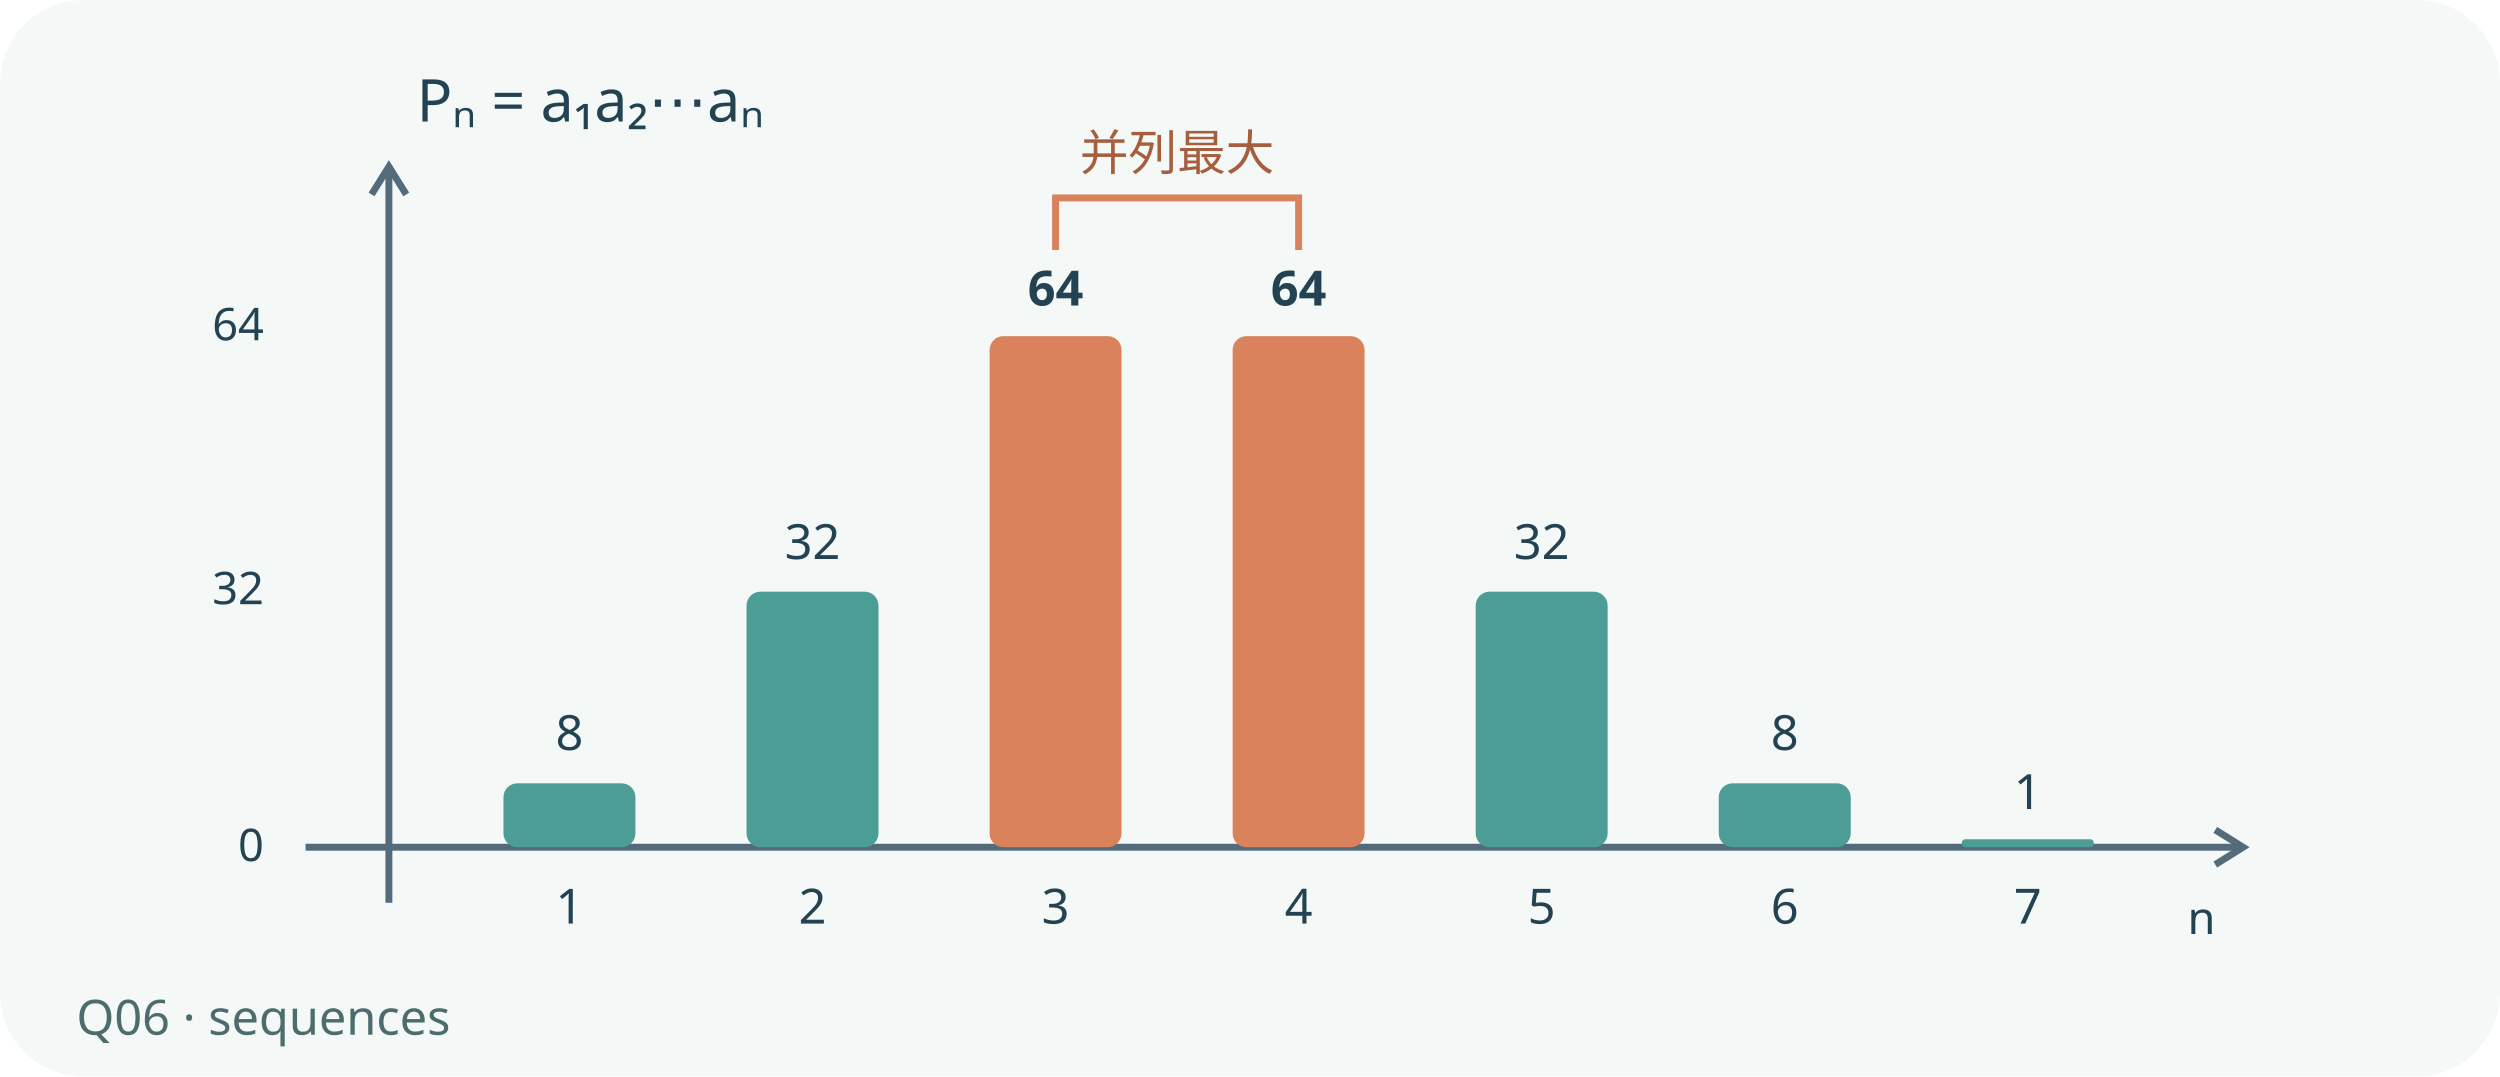
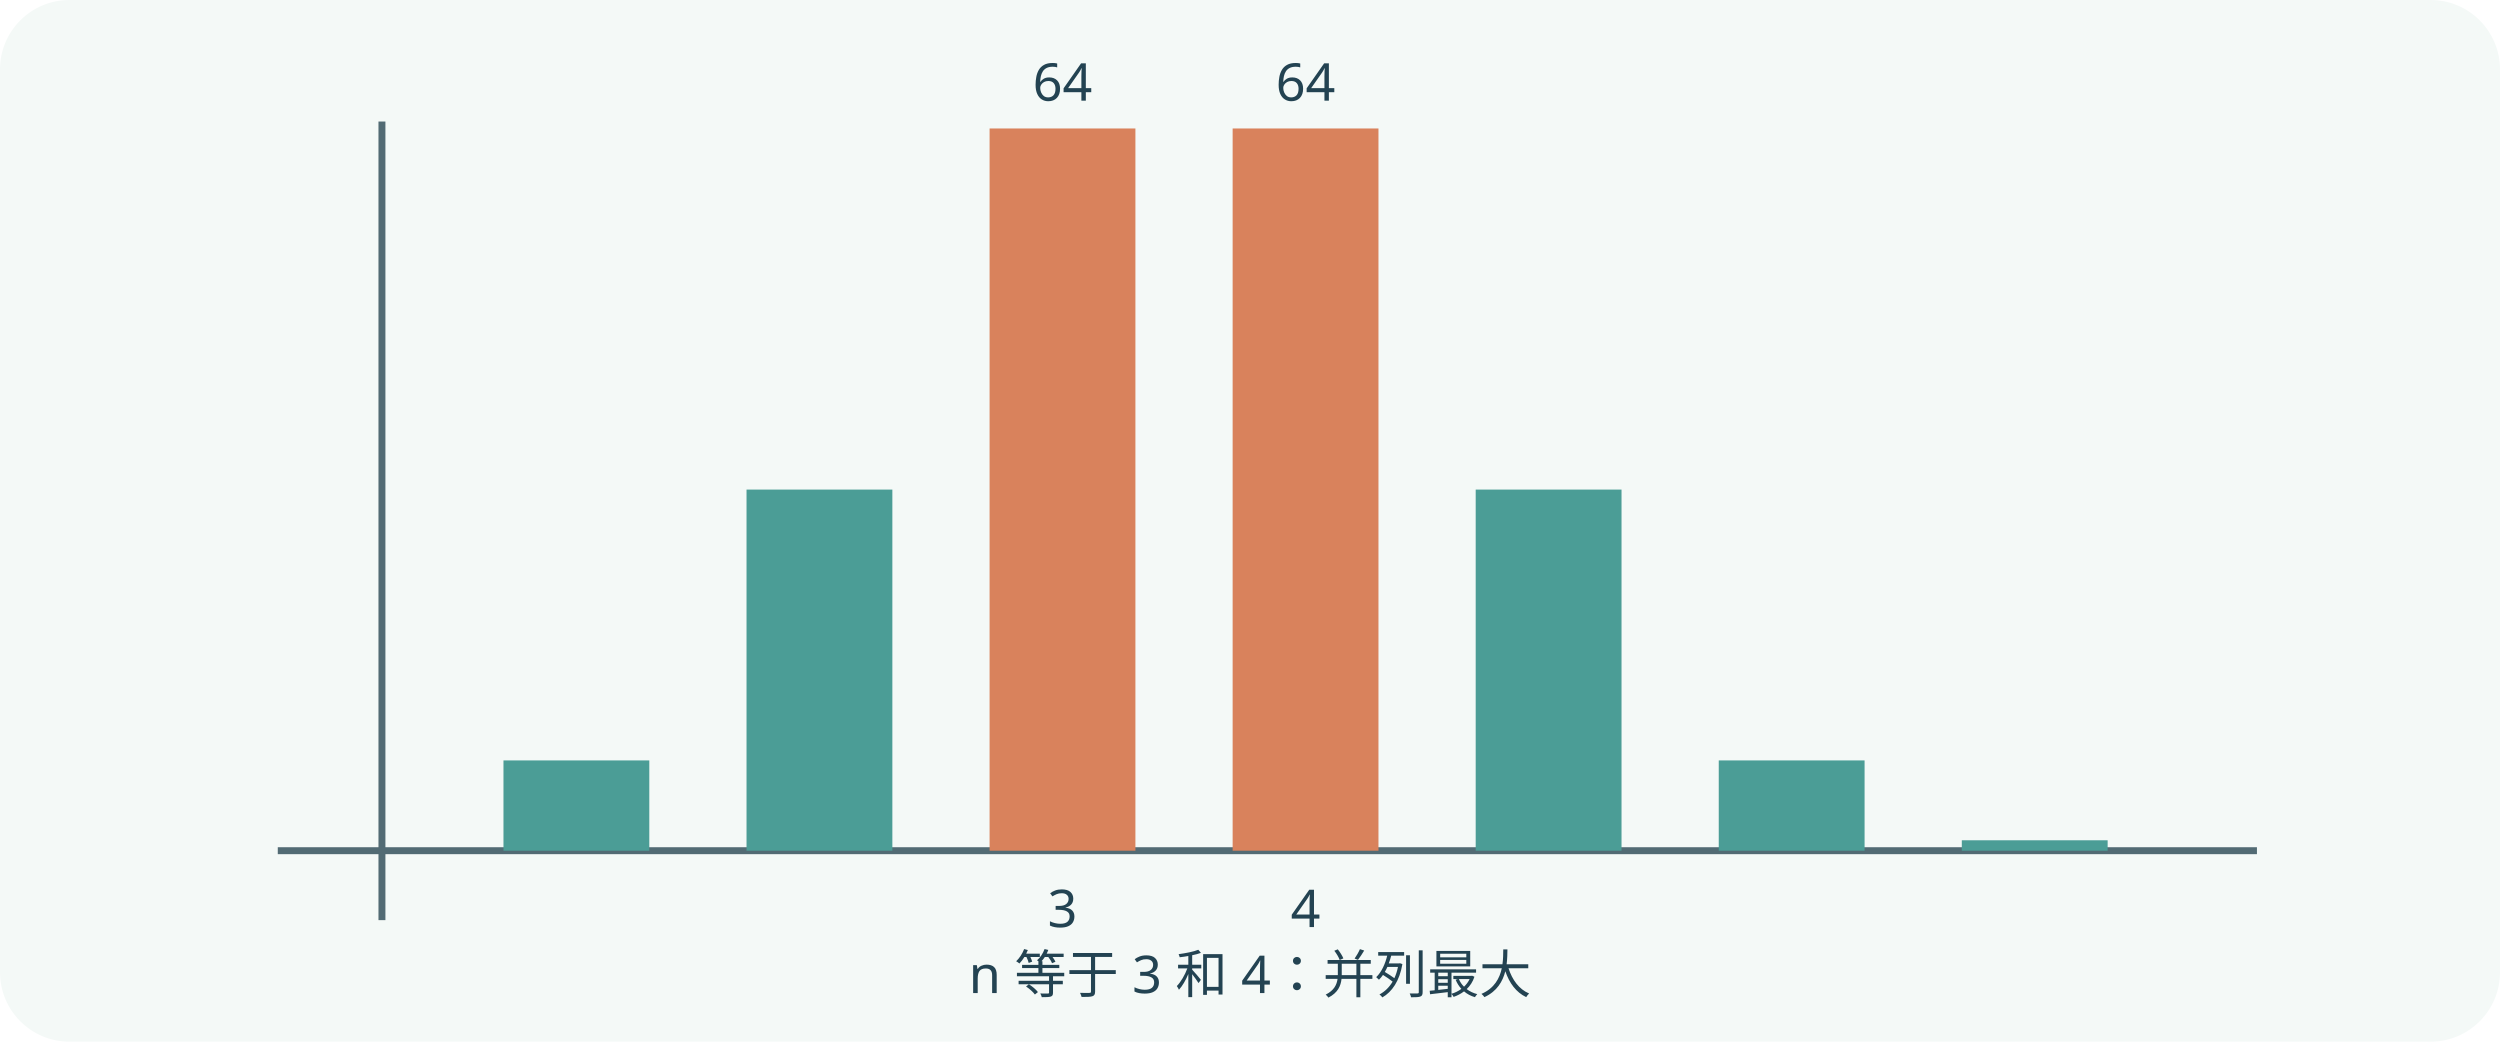
- <svg xmlns="http://www.w3.org/2000/svg" viewBox="0 0 720 310" role="img" aria-label="前 n 项积 P_n 的离散柱状图，在 n 等于 3 和 4 时达到最大值 64">
-   <rect width="720" height="310" rx="24" fill="#f4f9f7" />
-   <path d="M88 244H646M112 260V48" stroke="#536b7b" stroke-width="2" />
-   <path d="m638 239 8 5-8 5M107 56l5-8 5 8" fill="none" stroke="#536b7b" stroke-width="2" />
-   <g fill="#234352" font-family="system-ui,sans-serif" font-size="13">
-     <text x="76" y="248" text-anchor="end">0</text>
-     <text x="76" y="174" text-anchor="end">32</text>
-     <text x="76" y="98" text-anchor="end">64</text>
-     <text x="630" y="269">n</text>
-     <text x="120" y="35" font-size="17">Pₙ = a₁a₂⋯aₙ</text>
+ <svg xmlns="http://www.w3.org/2000/svg" viewBox="0 0 720 300" role="img" aria-label="前n项积在n等于三和四并列最大">
+   <rect width="720" height="300" rx="20" fill="#f4f9f7" />
+   <path d="M80 245H650M110 265V35" stroke="#526b74" stroke-width="2" />
+   <g>
+     <rect x="145" y="219" width="42" height="26" fill="#4b9d96" />
+     <rect x="215" y="141" width="42" height="104" fill="#4b9d96" />
+     <rect x="285" y="37" width="42" height="208" fill="#d9825c" />
+     <rect x="355" y="37" width="42" height="208" fill="#d9825c" />
+     <rect x="425" y="141" width="42" height="104" fill="#4b9d96" />
+     <rect x="495" y="219" width="42" height="26" fill="#4b9d96" />
+     <rect x="565" y="242" width="42" height="3" fill="#4b9d96" />
  </g>
-   <g>
-     <rect x="145" y="225.6" width="38" height="18.4" rx="4" fill="#4b9d96" />
-     <rect x="215" y="170.4" width="38" height="73.6" rx="4" fill="#4b9d96" />
-     <rect x="285" y="96.8" width="38" height="147.2" rx="4" fill="#d9825c" />
-     <rect x="355" y="96.8" width="38" height="147.2" rx="4" fill="#d9825c" />
-     <rect x="425" y="170.4" width="38" height="73.6" rx="4" fill="#4b9d96" />
-     <rect x="495" y="225.6" width="38" height="18.4" rx="4" fill="#4b9d96" />
-     <rect x="565" y="241.7" width="38" height="2.3" rx="1" fill="#4b9d96" />
+   <g fill="#234352" font-family="system-ui,sans-serif" font-size="15" text-anchor="middle">
+     <text x="306" y="29">64</text>
+     <text x="376" y="29">64</text>
+     <text x="306" y="267">3</text>
+     <text x="376" y="267">4</text>
+     <text x="360" y="286">n 等于 3 和 4：并列最大</text>
  </g>
-   <g fill="#234352" font-family="system-ui,sans-serif" font-size="14" text-anchor="middle">
-     <text x="164" y="216">8</text>
-     <text x="234" y="161">32</text>
-     <text x="304" y="88" font-weight="700">64</text>
-     <text x="374" y="88" font-weight="700">64</text>
-     <text x="444" y="161">32</text>
-     <text x="514" y="216">8</text>
-     <text x="584" y="233">1</text>
-     <text x="164" y="266">1</text>
-     <text x="234" y="266">2</text>
-     <text x="304" y="266">3</text>
-     <text x="374" y="266">4</text>
-     <text x="444" y="266">5</text>
-     <text x="514" y="266">6</text>
-     <text x="584" y="266">7</text>
-   </g>
-   <path d="M304 72V57H374V72" fill="none" stroke="#d9825c" stroke-width="2" />
-   <text x="339" y="49" text-anchor="middle" fill="#a65e3d" font-size="14" font-family="system-ui,sans-serif">并列最大</text>
-   <text x="22" y="298" fill="#4d6c6e" font-size="14" font-family="system-ui,sans-serif">Q06 · sequences</text>
</svg>
